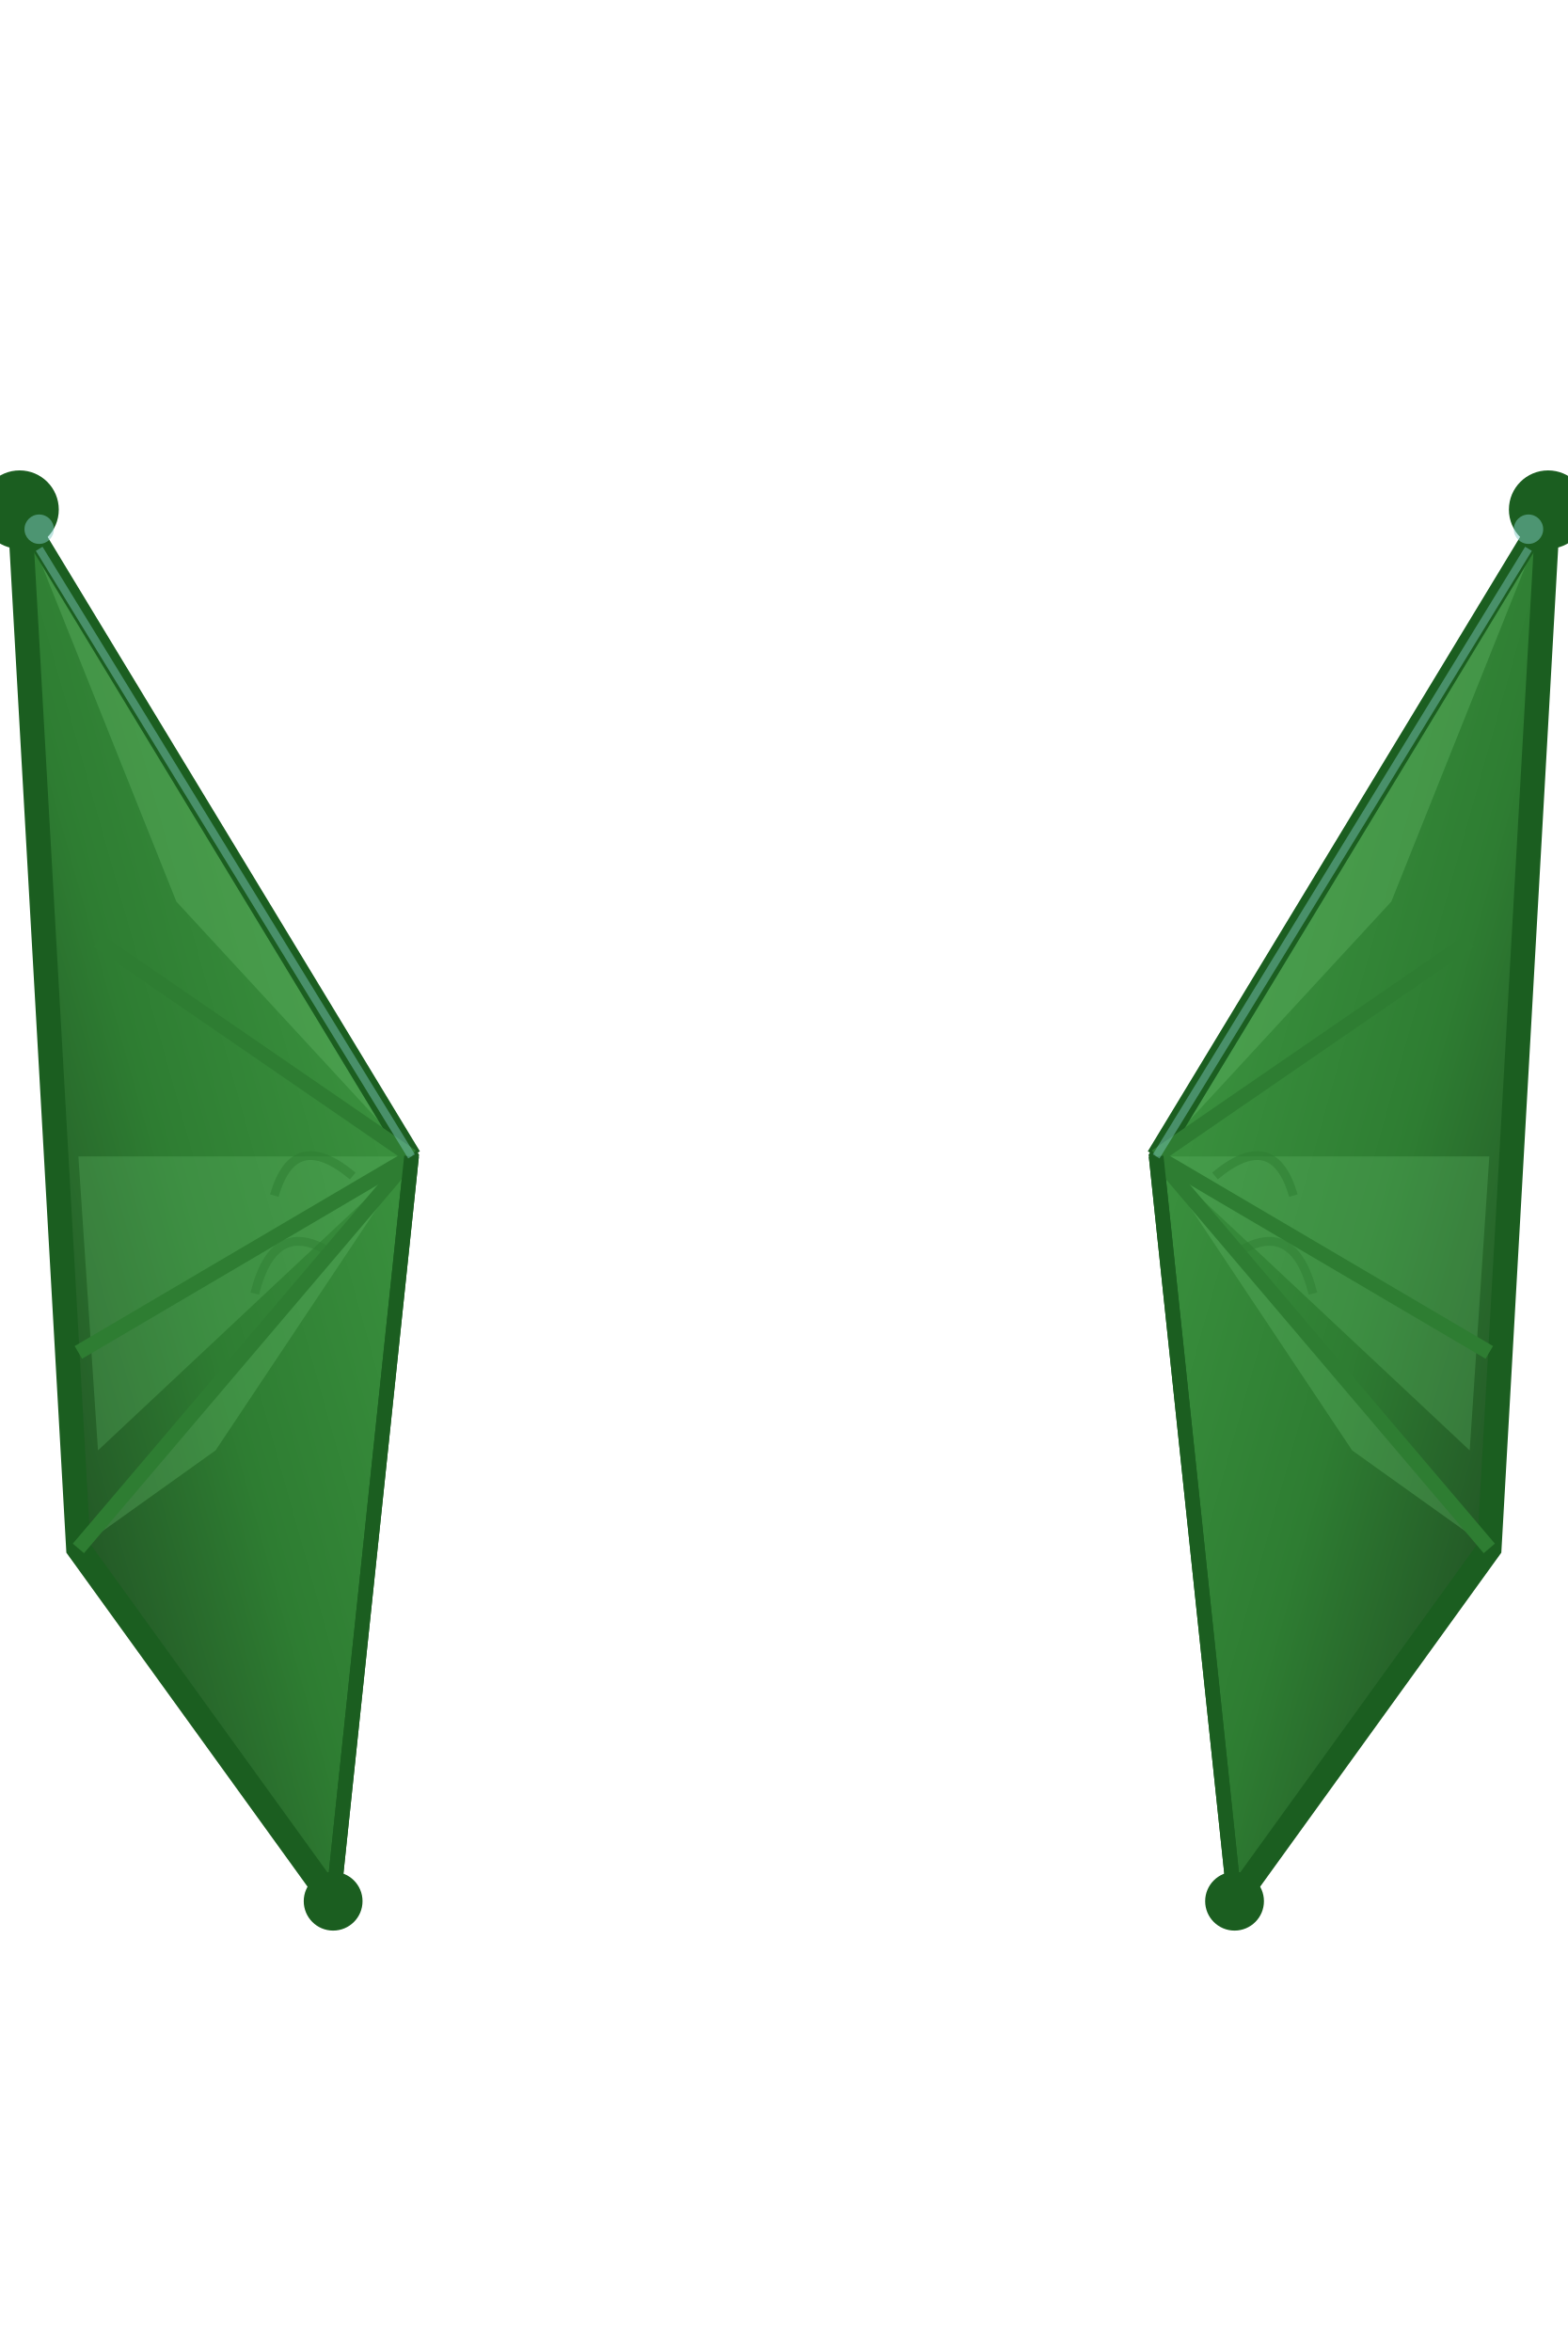
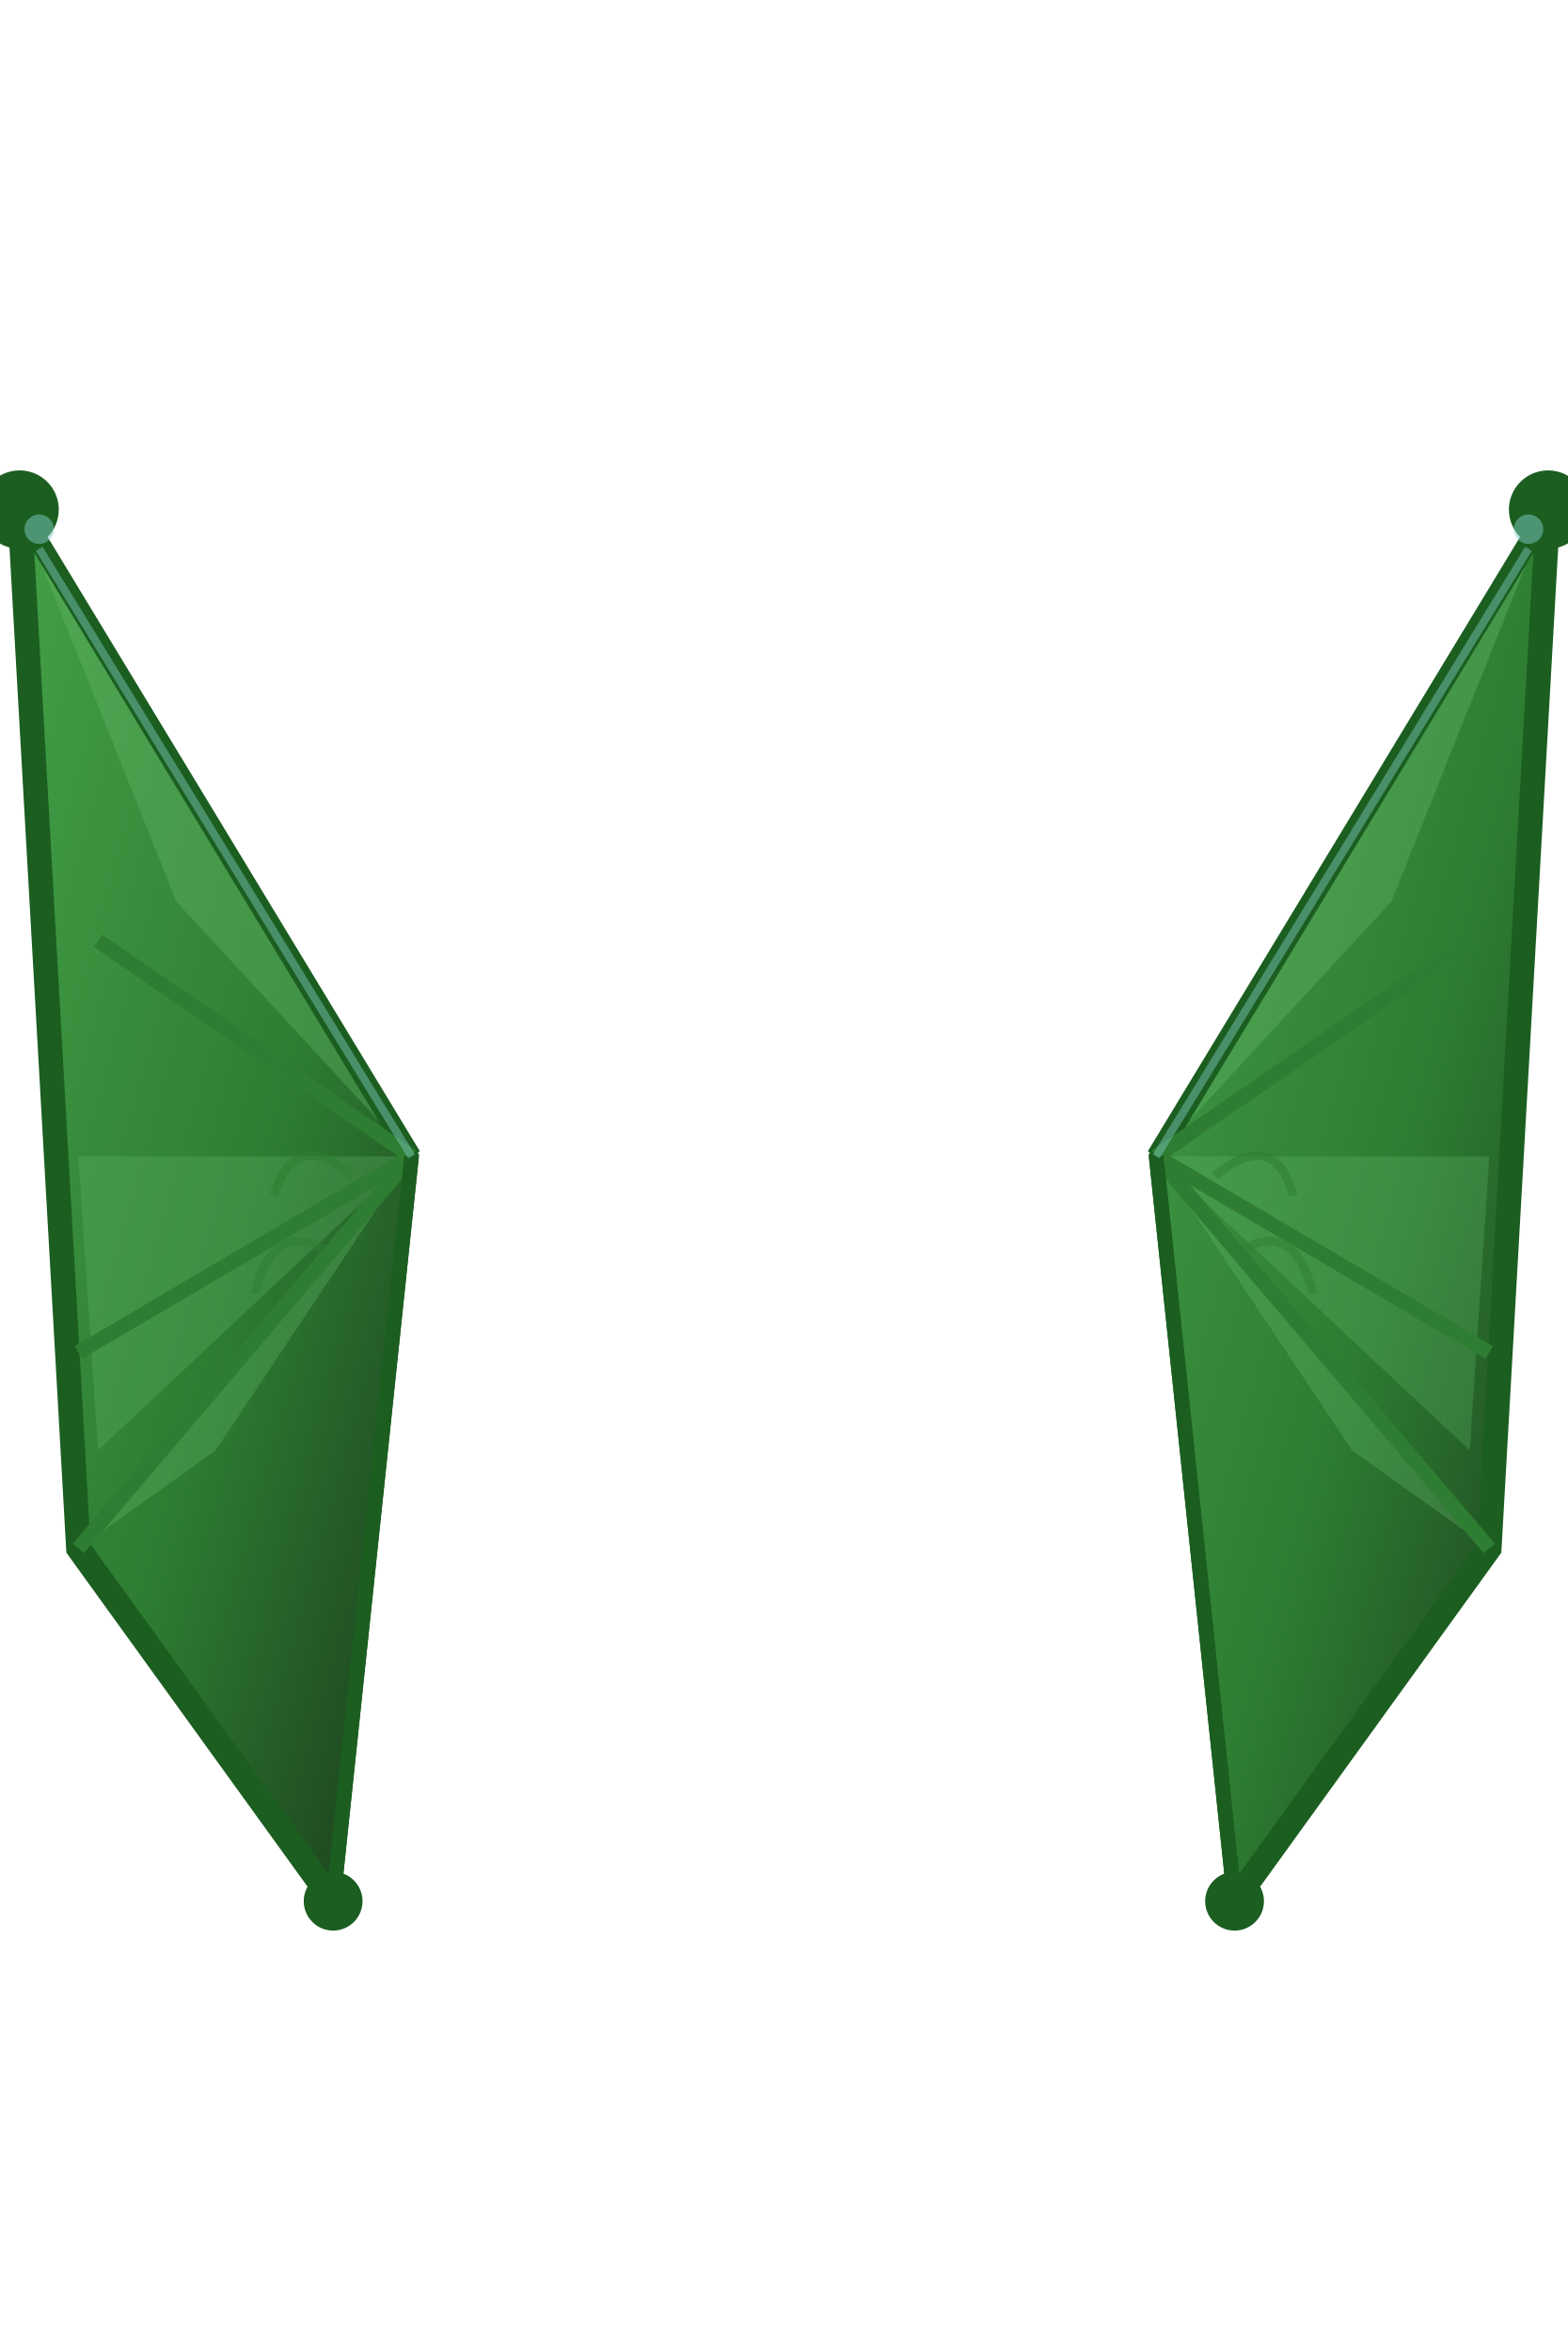
<svg xmlns="http://www.w3.org/2000/svg" viewBox="0 0 160 240">
  <defs>
-     <linearGradient id="wg-memL" x1="1" y1="0" x2="0" y2="1">
+     <linearGradient id="wg-memL" x1="0" y1="0" x2="1" y2="1">
      <stop offset="0%" stop-color="#43a047" />
      <stop offset="55%" stop-color="#2e7d32" />
      <stop offset="100%" stop-color="#1a3a1c" />
    </linearGradient>
    <linearGradient id="wg-memR" x1="0" y1="0" x2="1" y2="1">
      <stop offset="0%" stop-color="#43a047" />
      <stop offset="55%" stop-color="#2e7d32" />
      <stop offset="100%" stop-color="#1a3a1c" />
    </linearGradient>
  </defs>
  <path d="M 42 118 L 2 52 L 8 158 L 34 194 Z" fill="url(#wg-memL)" stroke="#1b5e20" stroke-width="1.5" />
  <path d="M 42 118 L 2 52 L 18 92 Z" fill="#66bb6a" opacity="0.35" />
  <path d="M 42 118 L 8 118 L 10 148 Z" fill="#66bb6a" opacity="0.28" />
  <path d="M 42 118 L 8 158 L 22 148 Z" fill="#66bb6a" opacity="0.32" />
  <path d="M 2 52 L 8 158 L 34 194" fill="none" stroke="#1b5e20" stroke-width="2.5" stroke-linecap="round" />
  <line x1="42" y1="118" x2="2" y2="52" stroke="#1b5e20" stroke-width="2" />
  <line x1="42" y1="118" x2="10" y2="96" stroke="#2e7d32" stroke-width="1.5" />
  <line x1="42" y1="118" x2="8" y2="138" stroke="#2e7d32" stroke-width="1.5" />
  <line x1="42" y1="118" x2="8" y2="158" stroke="#2e7d32" stroke-width="1.5" />
  <line x1="42" y1="118" x2="34" y2="194" stroke="#1b5e20" stroke-width="1.5" />
  <line x1="42" y1="118" x2="4" y2="56" stroke="#80cbc4" stroke-width="0.8" opacity="0.45" />
  <path d="M 36 120 Q 30 115 28 122" fill="none" stroke="#2e7d32" stroke-width="0.9" opacity="0.55" />
  <path d="M 34 128 Q 28 124 26 132" fill="none" stroke="#2e7d32" stroke-width="0.9" opacity="0.5" />
  <circle cx="2" cy="52" r="4" fill="#1b5e20" />
  <circle cx="4" cy="54" r="1.5" fill="#80cbc4" opacity="0.5" />
  <circle cx="34" cy="194" r="3" fill="#1b5e20" />
  <path d="M 118 118 L 158 52 L 152 158 L 126 194 Z" fill="url(#wg-memR)" stroke="#1b5e20" stroke-width="1.5" />
  <path d="M 118 118 L 158 52 L 142 92 Z" fill="#66bb6a" opacity="0.35" />
  <path d="M 118 118 L 152 118 L 150 148 Z" fill="#66bb6a" opacity="0.28" />
  <path d="M 118 118 L 152 158 L 138 148 Z" fill="#66bb6a" opacity="0.32" />
  <path d="M 158 52 L 152 158 L 126 194" fill="none" stroke="#1b5e20" stroke-width="2.5" stroke-linecap="round" />
  <line x1="118" y1="118" x2="158" y2="52" stroke="#1b5e20" stroke-width="2" />
  <line x1="118" y1="118" x2="150" y2="96" stroke="#2e7d32" stroke-width="1.5" />
  <line x1="118" y1="118" x2="152" y2="138" stroke="#2e7d32" stroke-width="1.5" />
  <line x1="118" y1="118" x2="152" y2="158" stroke="#2e7d32" stroke-width="1.5" />
  <line x1="118" y1="118" x2="126" y2="194" stroke="#1b5e20" stroke-width="1.5" />
  <line x1="118" y1="118" x2="156" y2="56" stroke="#80cbc4" stroke-width="0.8" opacity="0.45" />
  <path d="M 124 120 Q 130 115 132 122" fill="none" stroke="#2e7d32" stroke-width="0.9" opacity="0.55" />
  <path d="M 126 128 Q 132 124 134 132" fill="none" stroke="#2e7d32" stroke-width="0.9" opacity="0.5" />
  <circle cx="158" cy="52" r="4" fill="#1b5e20" />
  <circle cx="156" cy="54" r="1.5" fill="#80cbc4" opacity="0.5" />
  <circle cx="126" cy="194" r="3" fill="#1b5e20" />
</svg>
